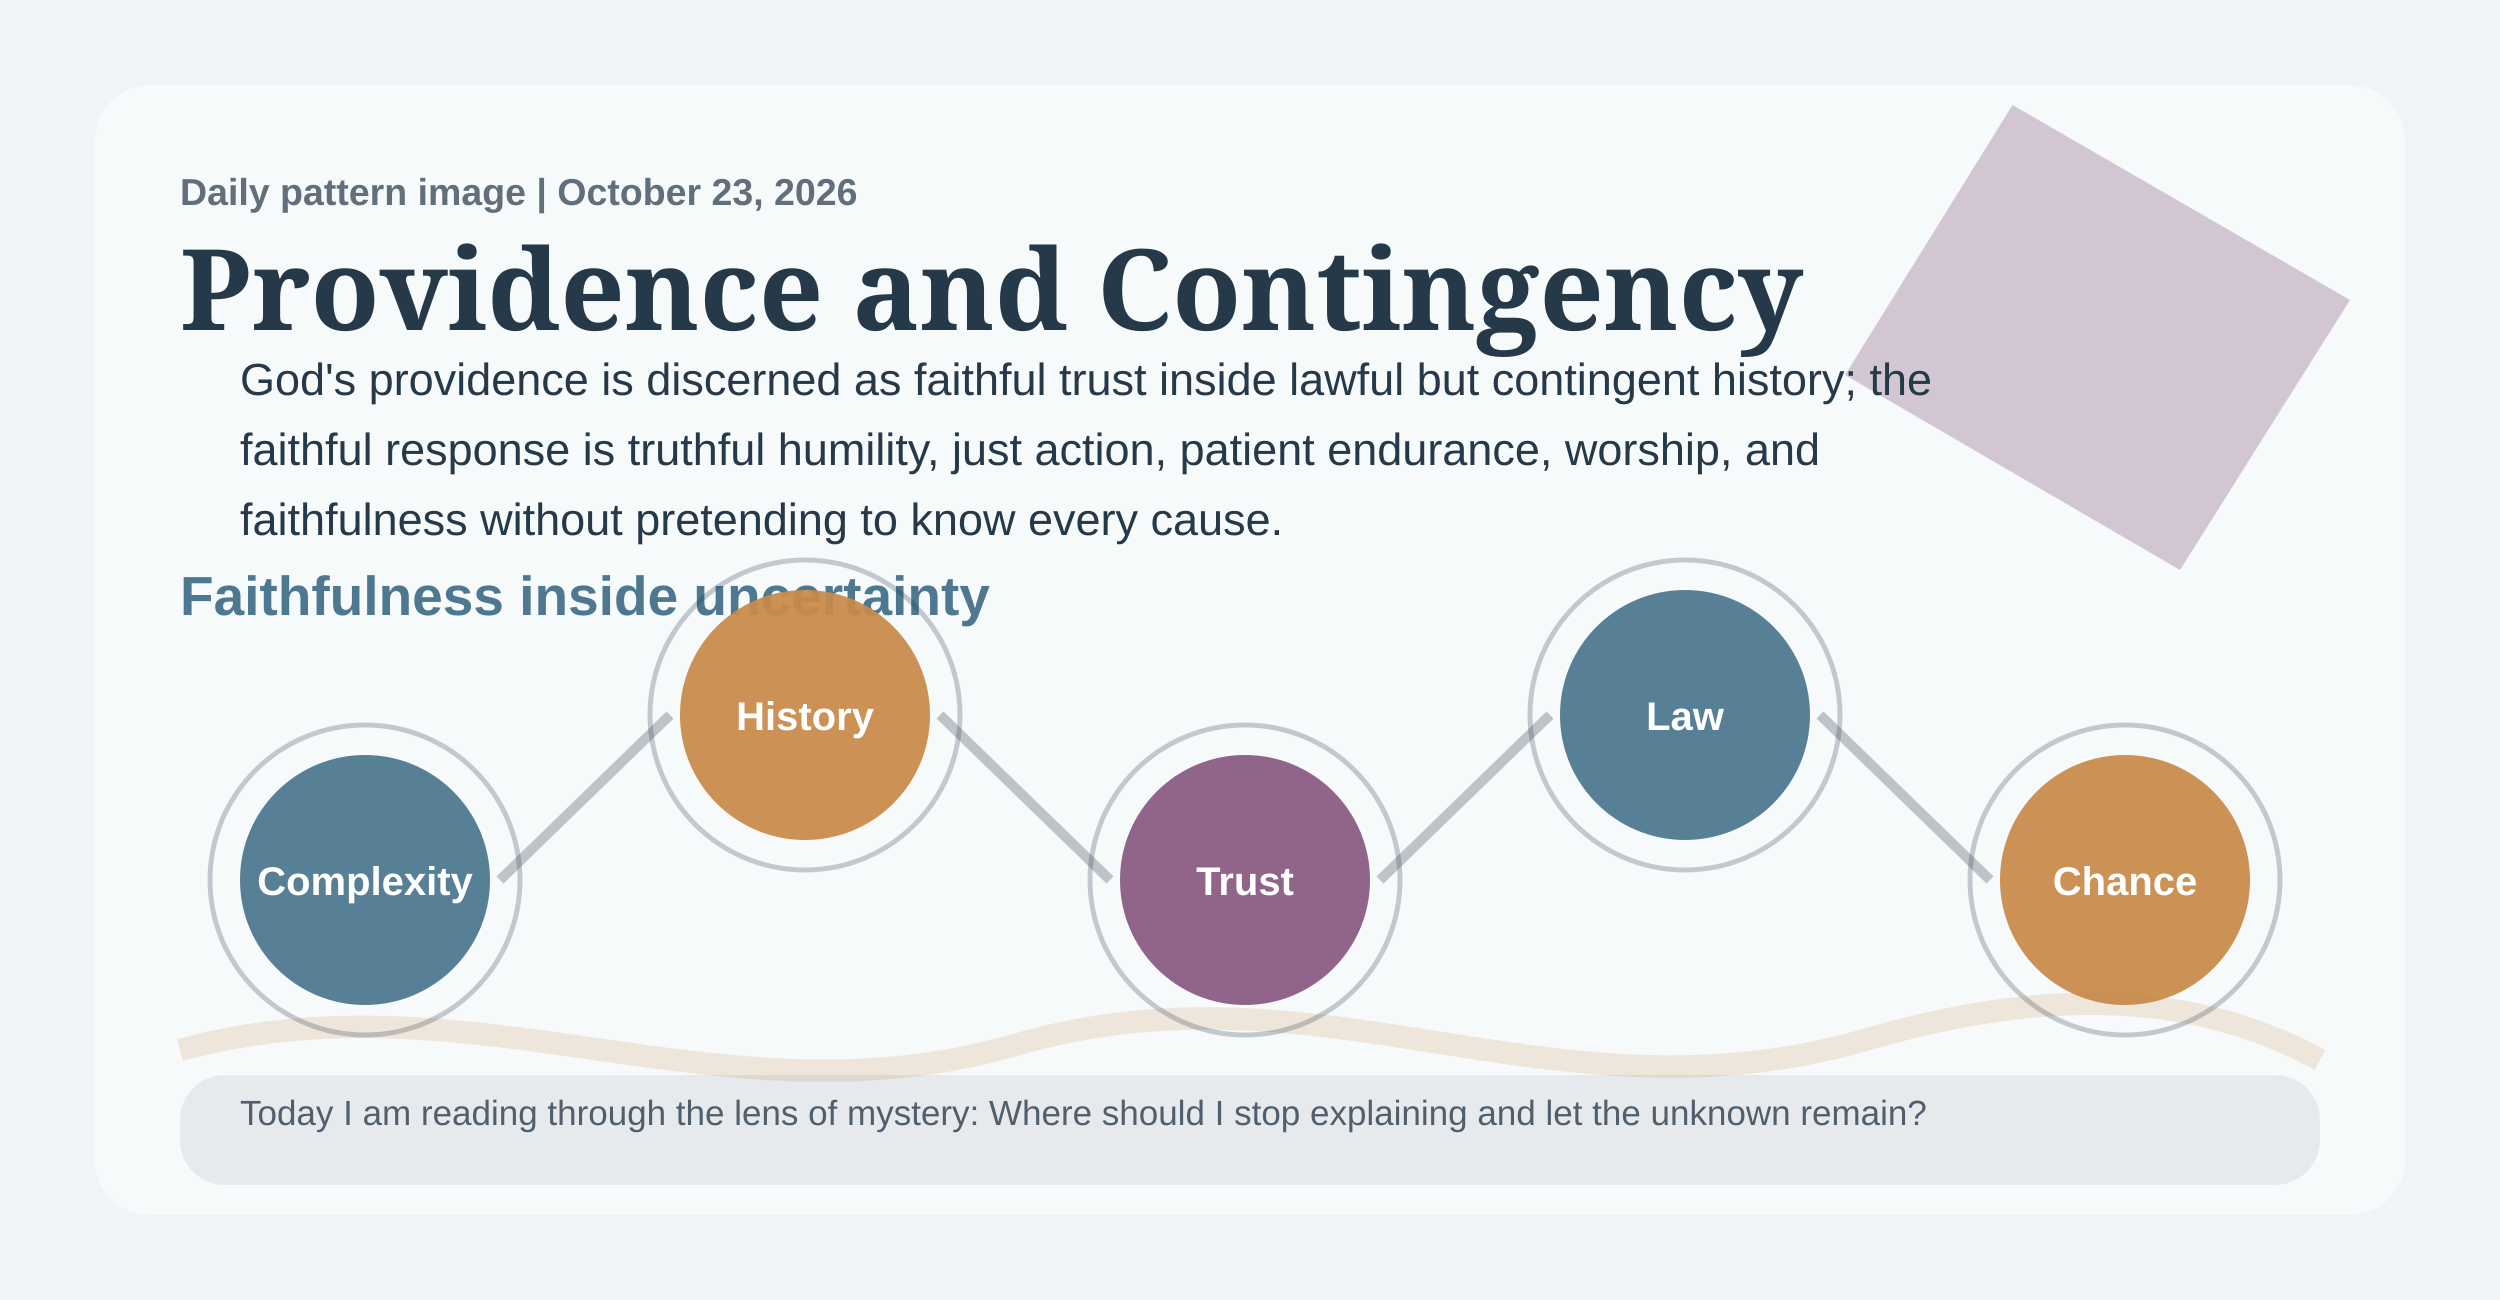
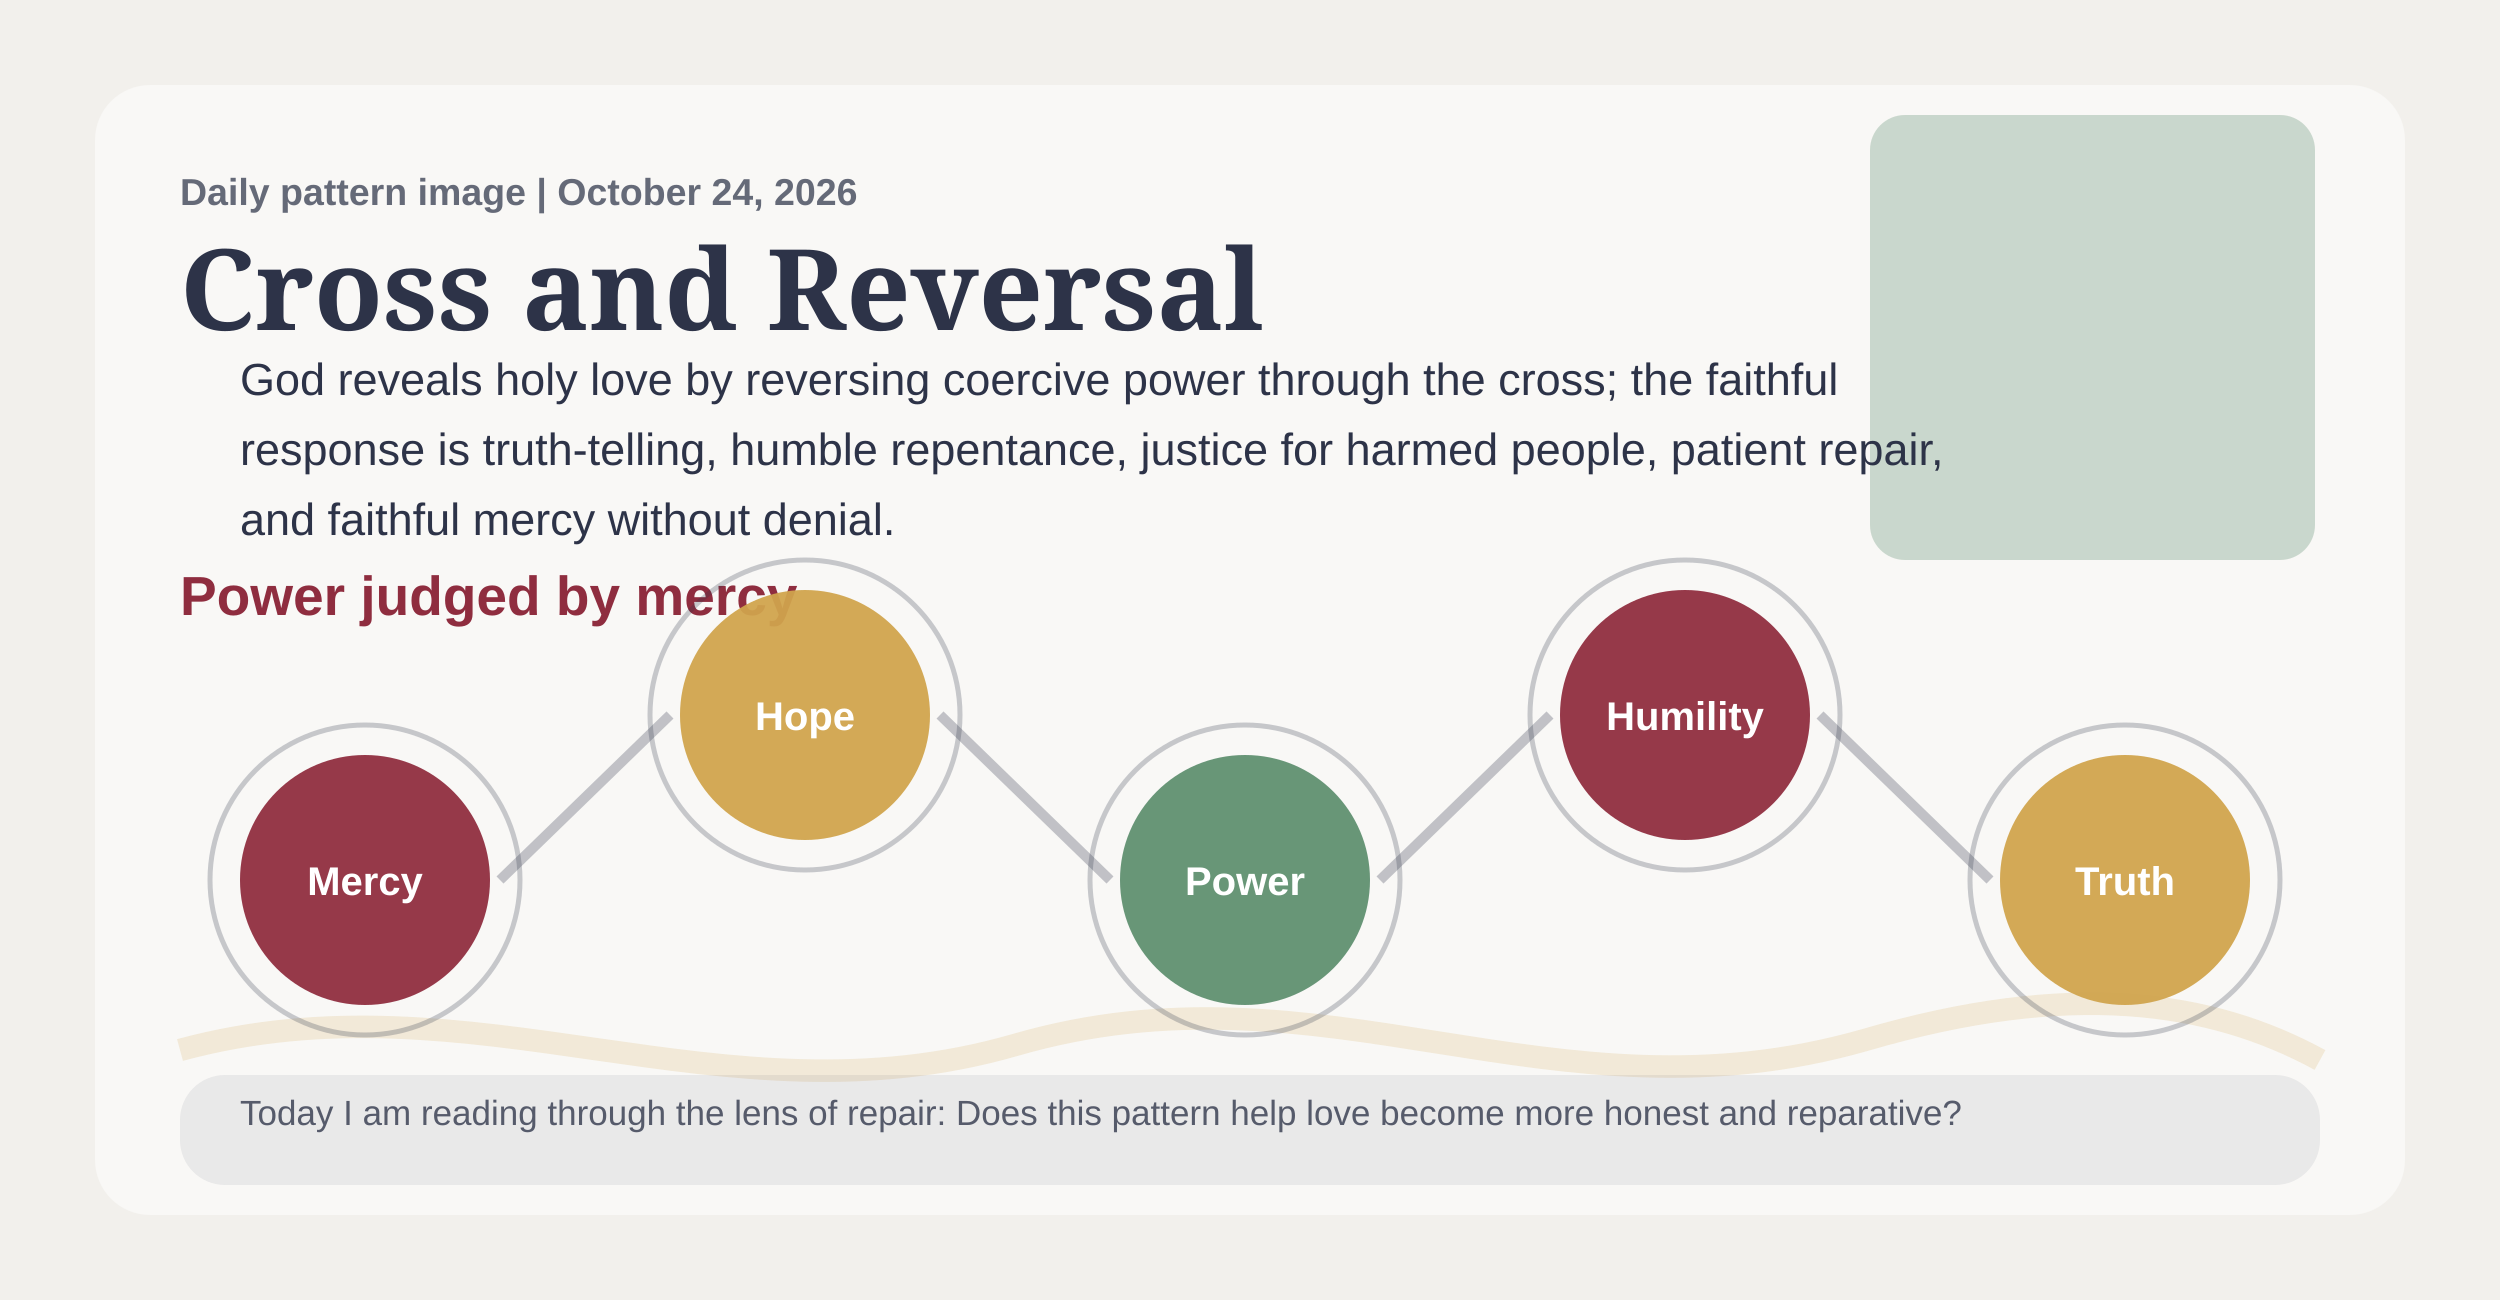
<svg xmlns="http://www.w3.org/2000/svg" width="1000" height="520" viewBox="0 0 1000 520" role="img" aria-labelledby="title desc">
  <style>
-     .eyebrow { font: 700 15px Arial, sans-serif; letter-spacing: 0; fill: #253949; opacity: 0.72; }
-     .title { font: 700 45px Georgia, serif; letter-spacing: 0; fill: #253949; }
-     .subtitle { font: 700 22px Arial, sans-serif; letter-spacing: 0; fill: #4d7890; }
-     .body { font: 18px Arial, sans-serif; letter-spacing: 0; fill: #253949; }
-     .small { font: 14px Arial, sans-serif; letter-spacing: 0; fill: #253949; opacity: 0.78; }
+     .eyebrow { font: 700 15px Arial, sans-serif; letter-spacing: 0; fill: #2d3348; opacity: 0.72; }
+     .title { font: 700 45px Georgia, serif; letter-spacing: 0; fill: #2d3348; }
+     .subtitle { font: 700 22px Arial, sans-serif; letter-spacing: 0; fill: #8f2d3f; }
+     .body { font: 18px Arial, sans-serif; letter-spacing: 0; fill: #2d3348; }
+     .small { font: 14px Arial, sans-serif; letter-spacing: 0; fill: #2d3348; opacity: 0.78; }
    .node { font: 700 16px Arial, sans-serif; letter-spacing: 0; fill: #ffffff; }
  </style>
-   <rect width="1000" height="520" fill="#eef4f7" />
+   <rect width="1000" height="520" fill="#f2f0ec" />
  <rect x="38" y="34" width="924" height="452" rx="22" fill="#ffffff" opacity="0.50" />
-   <path d="M805 42 L940 120 L872 228 L738 150 Z" fill="#8a5a83" opacity="0.33" />
-   <path d="M72 420 C190 388 288 452 406 418 C530 382 620 452 746 416 C828 392 884 400 928 424" fill="none" stroke="#c88a4a" stroke-width="9" opacity="0.18" />
-   <text x="72" y="82" class="eyebrow">Daily pattern image | October 23, 2026</text>
-   <text x="72" y="132" class="title">Providence and Contingency</text>
-   <text x="72" y="246" class="subtitle">Faithfulness inside uncertainty</text>
-   <text x="96" y="158" class="body">God's providence is discerned as faithful trust inside lawful but contingent history; the</text>
-   <text x="96" y="186" class="body">faithful response is truthful humility, just action, patient endurance, worship, and</text>
-   <text x="96" y="214" class="body">faithfulness without pretending to know every cause.</text>
-   <line x1="200" y1="352" x2="268" y2="286" stroke="#253949" stroke-width="4" opacity="0.28" />
-   <line x1="376" y1="286" x2="444" y2="352" stroke="#253949" stroke-width="4" opacity="0.28" />
-   <line x1="552" y1="352" x2="620" y2="286" stroke="#253949" stroke-width="4" opacity="0.28" />
-   <line x1="728" y1="286" x2="796" y2="352" stroke="#253949" stroke-width="4" opacity="0.28" />
-   <circle cx="146" cy="352" r="50" fill="#4d7890" opacity="0.94" />
-   <circle cx="146" cy="352" r="62" fill="none" stroke="#253949" stroke-width="2" opacity="0.25" />
-   <text x="146" y="358" text-anchor="middle" class="node">Complexity</text>
-   <circle cx="322" cy="286" r="50" fill="#c88a4a" opacity="0.94" />
-   <circle cx="322" cy="286" r="62" fill="none" stroke="#253949" stroke-width="2" opacity="0.25" />
-   <text x="322" y="292" text-anchor="middle" class="node">History</text>
-   <circle cx="498" cy="352" r="50" fill="#8a5a83" opacity="0.94" />
-   <circle cx="498" cy="352" r="62" fill="none" stroke="#253949" stroke-width="2" opacity="0.25" />
-   <text x="498" y="358" text-anchor="middle" class="node">Trust</text>
-   <circle cx="674" cy="286" r="50" fill="#4d7890" opacity="0.94" />
-   <circle cx="674" cy="286" r="62" fill="none" stroke="#253949" stroke-width="2" opacity="0.25" />
-   <text x="674" y="292" text-anchor="middle" class="node">Law</text>
-   <circle cx="850" cy="352" r="50" fill="#c88a4a" opacity="0.94" />
-   <circle cx="850" cy="352" r="62" fill="none" stroke="#253949" stroke-width="2" opacity="0.25" />
-   <text x="850" y="358" text-anchor="middle" class="node">Chance</text>
-   <rect x="72" y="430" width="856" height="44" rx="18" fill="#253949" opacity="0.08" />
-   <text x="96" y="450" class="small">Today I am reading through the lens of mystery: Where should I stop explaining and let the unknown remain?</text>
+   <rect x="748" y="46" width="178" height="178" rx="14" fill="#5f8f70" opacity="0.31" />
+   <path d="M72 420 C190 388 288 452 406 418 C530 382 620 452 746 416 C828 392 884 400 928 424" fill="none" stroke="#d0a44c" stroke-width="9" opacity="0.18" />
+   <text x="72" y="82" class="eyebrow">Daily pattern image | October 24, 2026</text>
+   <text x="72" y="132" class="title">Cross and Reversal</text>
+   <text x="72" y="246" class="subtitle">Power judged by mercy</text>
+   <text x="96" y="158" class="body">God reveals holy love by reversing coercive power through the cross; the faithful</text>
+   <text x="96" y="186" class="body">response is truth-telling, humble repentance, justice for harmed people, patient repair,</text>
+   <text x="96" y="214" class="body">and faithful mercy without denial.</text>
+   <line x1="200" y1="352" x2="268" y2="286" stroke="#2d3348" stroke-width="4" opacity="0.28" />
+   <line x1="376" y1="286" x2="444" y2="352" stroke="#2d3348" stroke-width="4" opacity="0.28" />
+   <line x1="552" y1="352" x2="620" y2="286" stroke="#2d3348" stroke-width="4" opacity="0.28" />
+   <line x1="728" y1="286" x2="796" y2="352" stroke="#2d3348" stroke-width="4" opacity="0.28" />
+   <circle cx="146" cy="352" r="50" fill="#8f2d3f" opacity="0.94" />
+   <circle cx="146" cy="352" r="62" fill="none" stroke="#2d3348" stroke-width="2" opacity="0.25" />
+   <text x="146" y="358" text-anchor="middle" class="node">Mercy</text>
+   <circle cx="322" cy="286" r="50" fill="#d0a44c" opacity="0.94" />
+   <circle cx="322" cy="286" r="62" fill="none" stroke="#2d3348" stroke-width="2" opacity="0.25" />
+   <text x="322" y="292" text-anchor="middle" class="node">Hope</text>
+   <circle cx="498" cy="352" r="50" fill="#5f8f70" opacity="0.94" />
+   <circle cx="498" cy="352" r="62" fill="none" stroke="#2d3348" stroke-width="2" opacity="0.25" />
+   <text x="498" y="358" text-anchor="middle" class="node">Power</text>
+   <circle cx="674" cy="286" r="50" fill="#8f2d3f" opacity="0.94" />
+   <circle cx="674" cy="286" r="62" fill="none" stroke="#2d3348" stroke-width="2" opacity="0.25" />
+   <text x="674" y="292" text-anchor="middle" class="node">Humility</text>
+   <circle cx="850" cy="352" r="50" fill="#d0a44c" opacity="0.94" />
+   <circle cx="850" cy="352" r="62" fill="none" stroke="#2d3348" stroke-width="2" opacity="0.25" />
+   <text x="850" y="358" text-anchor="middle" class="node">Truth</text>
+   <rect x="72" y="430" width="856" height="44" rx="18" fill="#2d3348" opacity="0.08" />
+   <text x="96" y="450" class="small">Today I am reading through the lens of repair: Does this pattern help love become more honest and reparative?</text>
</svg>
